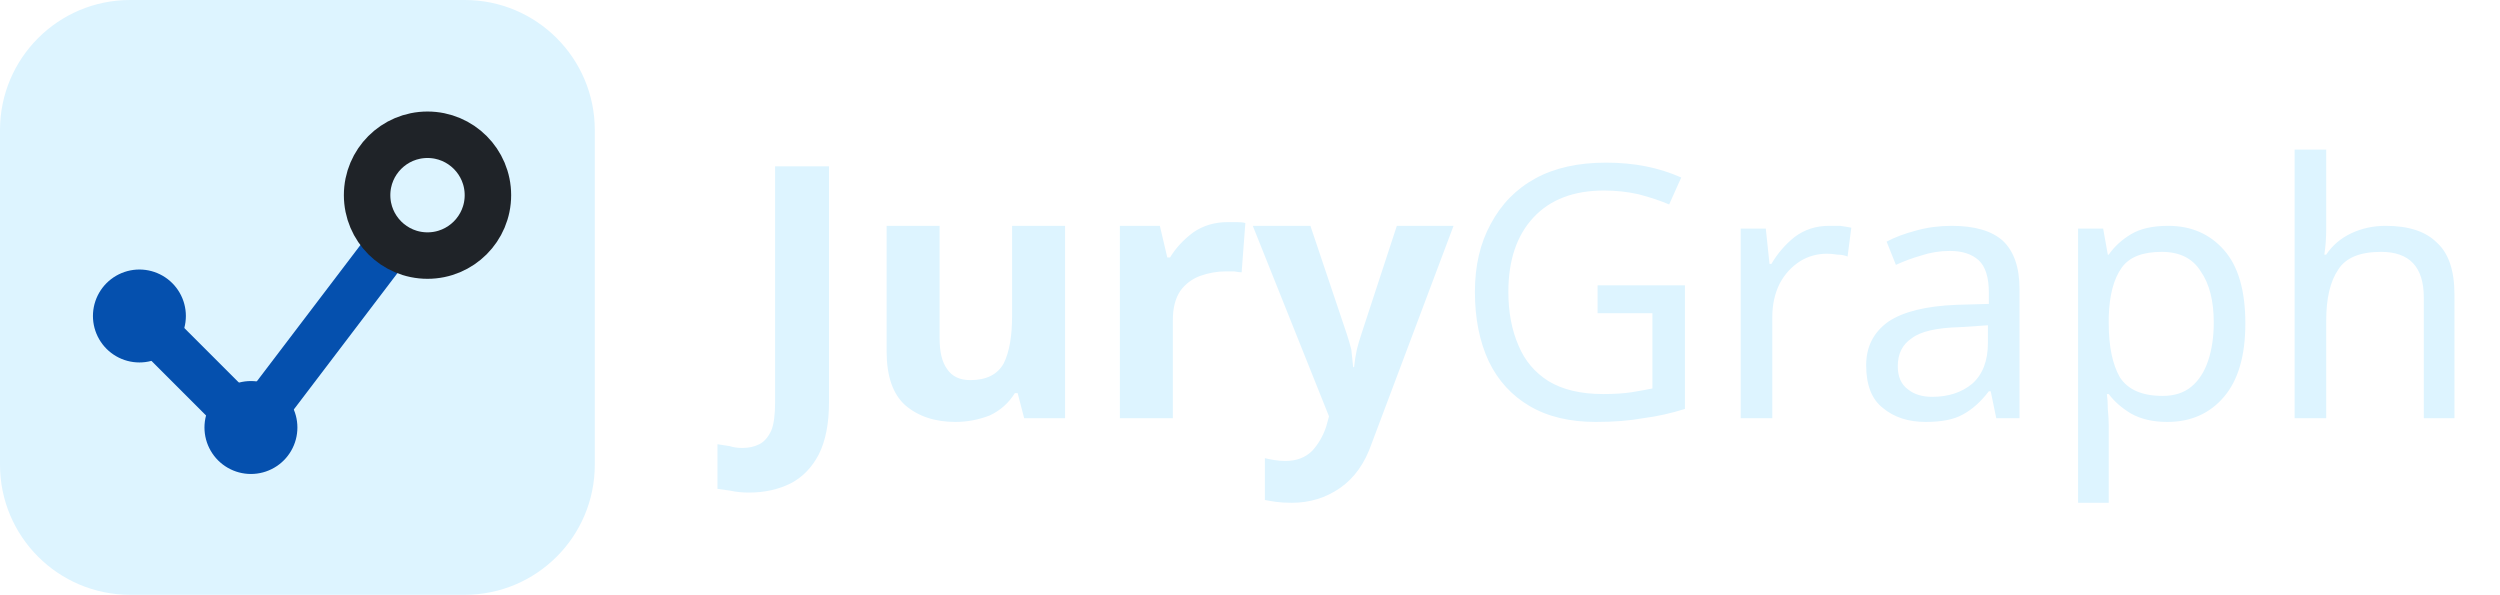
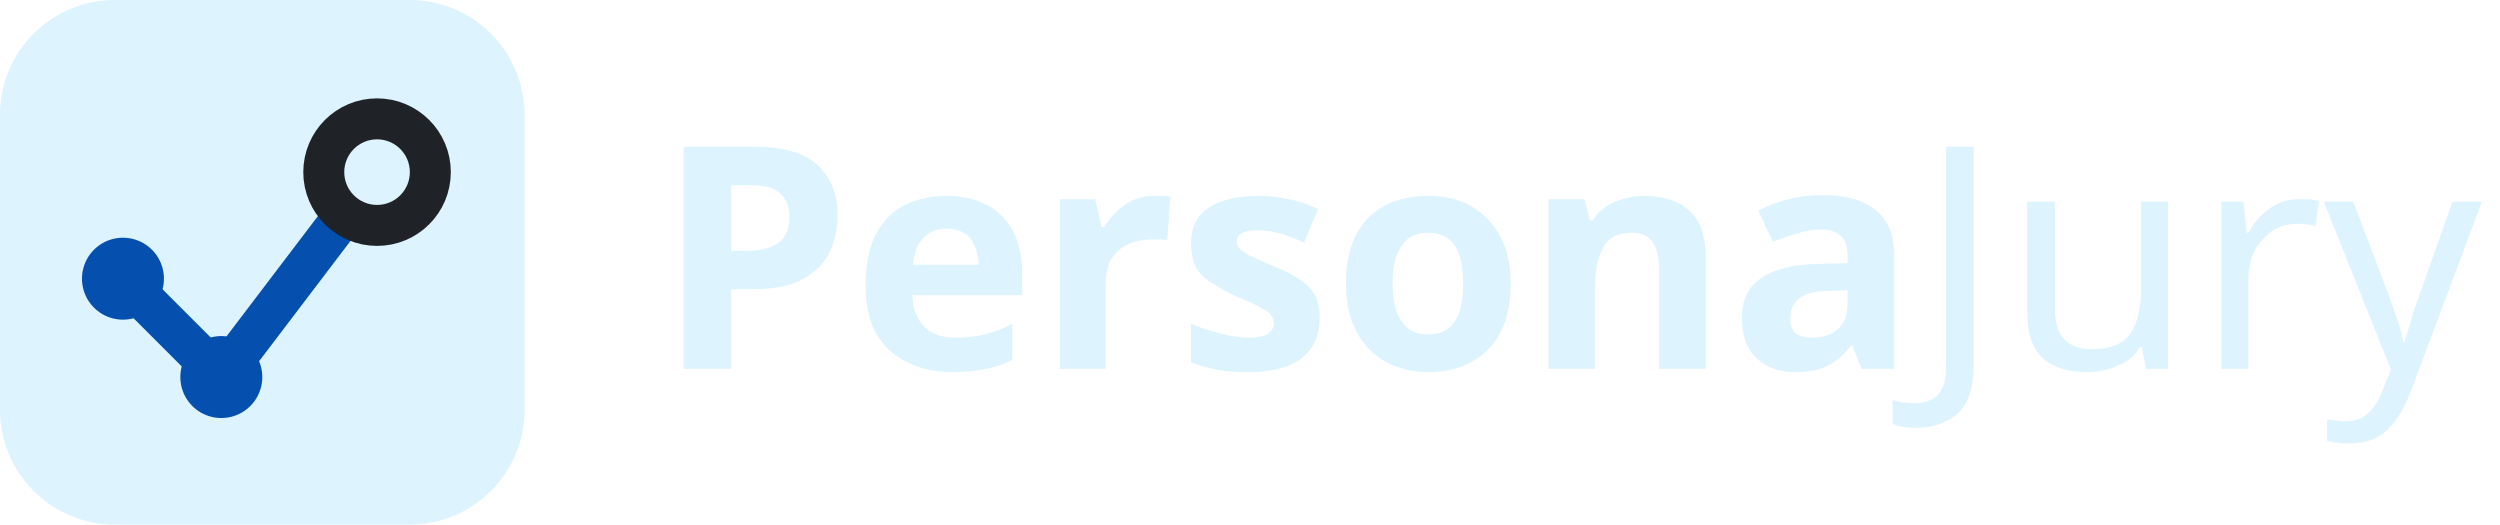
- <svg xmlns="http://www.w3.org/2000/svg" viewBox="0 0 269 64" role="img" aria-labelledby="t">
+ <svg xmlns="http://www.w3.org/2000/svg" viewBox="0 0 305 64" role="img" aria-labelledby="t">
  <rect width="64" height="64" rx="14" fill="#ddf4ff" />
  <path d="M15 34l12 12 19-25" fill="none" stroke="#0550ae" stroke-width="5" stroke-linecap="round" stroke-linejoin="round" />
  <path d="M15 34h0M27 46h0" stroke="#0550ae" stroke-width="10" stroke-linecap="round" />
  <circle cx="46" cy="21" r="6.5" fill="#ddf4ff" stroke="#1f2328" stroke-width="5" />
-   <path d="M80.6 53Q79.5 53 78.6 52.8Q77.8 52.7 77.2 52.6V47.8Q77.8 47.9 78.5 48Q79.1 48.2 79.9 48.2Q80.9 48.2 81.7 47.8Q82.5 47.4 83 46.3Q83.4 45.3 83.4 43.3V17.9H89.2V43.3Q89.2 46.7 88.1 48.9Q87 51 85.1 52Q83.1 53 80.6 53ZM114.6 24.3V45H110.2L109.5 42.3H109.2Q108.2 43.9 106.5 44.7Q104.7 45.4 102.8 45.4Q99.5 45.4 97.4 43.6Q95.4 41.8 95.4 37.8V24.3H101.1V36.4Q101.1 38.6 101.9 39.7Q102.7 40.9 104.4 40.9Q107 40.9 108 39.1Q108.9 37.3 108.9 34V24.3ZM132.1 23.9Q132.5 23.9 133.1 23.9Q133.7 23.9 134 24L133.6 29.3Q133.3 29.3 132.8 29.2Q132.3 29.2 131.9 29.2Q130.5 29.2 129.1 29.7Q127.8 30.2 127 31.3Q126.2 32.5 126.2 34.4V45H120.5V24.3H124.8L125.6 27.7H125.9Q126.8 26.2 128.4 25Q130 23.9 132.1 23.9ZM134.8 24.3H141L144.9 35.9Q145.2 36.8 145.4 37.6Q145.5 38.5 145.6 39.5H145.7Q145.8 38.5 146 37.6Q146.2 36.8 146.5 35.9L150.3 24.3H156.4L147.6 47.7Q146.5 50.9 144.2 52.5Q141.9 54.1 139 54.1Q138 54.1 137.3 54Q136.6 53.9 136.1 53.8V49.3Q136.5 49.4 137.1 49.5Q137.7 49.6 138.3 49.6Q140.1 49.6 141.2 48.5Q142.2 47.4 142.7 45.9L143 44.8ZM171.9 30.7H181.3V44Q179.1 44.7 176.8 45Q174.6 45.4 171.7 45.4Q167.5 45.4 164.6 43.7Q161.7 42 160.2 38.9Q158.7 35.7 158.7 31.4Q158.7 27.2 160.4 24.1Q162.1 20.9 165.2 19.2Q168.3 17.5 172.8 17.5Q175.1 17.5 177.1 17.9Q179.1 18.3 180.9 19.1L179.6 22Q178.2 21.4 176.3 20.9Q174.5 20.5 172.6 20.5Q167.7 20.5 165 23.4Q162.3 26.3 162.3 31.4Q162.3 34.7 163.4 37.2Q164.4 39.6 166.6 41Q168.9 42.4 172.5 42.4Q174.3 42.4 175.6 42.2Q176.8 42 177.8 41.8V33.7H171.9ZM196.8 24.3Q197.4 24.3 198 24.3Q198.7 24.4 199.2 24.5L198.8 27.6Q198.3 27.4 197.7 27.4Q197.1 27.3 196.6 27.3Q195 27.3 193.7 28.1Q192.3 29 191.5 30.5Q190.7 32.1 190.7 34.1V45H187.3V24.6H190L190.4 28.4H190.6Q191.6 26.7 193.1 25.5Q194.7 24.3 196.8 24.3ZM210 24.3Q213.7 24.3 215.5 25.9Q217.3 27.6 217.3 31.1V45H214.8L214.2 42.1H214Q212.7 43.8 211.2 44.6Q209.8 45.4 207.2 45.4Q204.4 45.4 202.6 43.9Q200.8 42.5 200.8 39.3Q200.8 36.3 203.2 34.6Q205.6 33 210.5 32.8L214 32.7V31.5Q214 29 212.9 28Q211.8 27 209.8 27Q208.2 27 206.7 27.5Q205.3 27.9 204 28.5L203 26Q204.3 25.3 206.2 24.8Q208 24.3 210 24.3ZM210.9 35.2Q207.1 35.3 205.7 36.4Q204.2 37.4 204.2 39.4Q204.2 41.1 205.3 41.9Q206.3 42.7 207.9 42.7Q210.5 42.7 212.2 41.3Q213.9 39.8 213.9 36.9V35ZM233.3 24.3Q237 24.3 239.3 26.9Q241.6 29.5 241.6 34.8Q241.6 40 239.3 42.7Q237 45.4 233.2 45.4Q230.9 45.4 229.3 44.5Q227.8 43.6 226.9 42.4H226.7Q226.8 43.1 226.8 44Q226.9 45 226.9 45.8V54.1H223.6V24.6H226.3L226.8 27.4H226.9Q227.8 26.1 229.3 25.2Q230.8 24.3 233.3 24.3ZM232.6 27.1Q229.5 27.1 228.3 28.8Q227 30.6 226.9 34.1V34.8Q226.9 38.5 228.1 40.6Q229.4 42.6 232.7 42.6Q234.6 42.6 235.8 41.6Q237 40.6 237.6 38.8Q238.2 37 238.2 34.7Q238.2 31.2 236.8 29.2Q235.5 27.1 232.6 27.1ZM250.3 24.6Q250.3 26.1 250.1 27.4H250.3Q251.3 25.9 253 25.1Q254.7 24.3 256.7 24.3Q260.4 24.3 262.2 26.1Q264.1 27.8 264.1 31.7V45H260.8V32Q260.8 27.1 256.2 27.1Q252.8 27.1 251.6 29Q250.3 30.9 250.3 34.5V45H246.9V16.1H250.3Z" fill="#ddf4ff" />
+   <path d="M92.1 17.9Q97.3 17.9 99.7 20.1Q102.2 22.4 102.2 26.3Q102.2 28.7 101.2 30.8Q100.2 32.8 97.9 34.1Q95.6 35.3 91.6 35.3H89.2V45H83.4V17.9ZM91.8 22.6H89.2V30.6H91.1Q93.5 30.6 94.9 29.7Q96.3 28.7 96.3 26.5Q96.3 22.6 91.8 22.6ZM115.4 23.9Q119.7 23.9 122.2 26.3Q124.7 28.8 124.7 33.3V36H111.3Q111.4 38.4 112.7 39.8Q114.1 41.2 116.5 41.2Q118.5 41.2 120.1 40.8Q121.8 40.4 123.5 39.5V43.9Q122 44.7 120.3 45Q118.6 45.4 116.2 45.4Q113.1 45.4 110.7 44.2Q108.3 43.1 106.9 40.7Q105.6 38.4 105.6 34.8Q105.6 31.1 106.8 28.7Q108 26.3 110.2 25.1Q112.5 23.9 115.4 23.9ZM115.4 27.9Q113.8 27.9 112.7 29Q111.6 30 111.4 32.3H119.4Q119.3 30.4 118.4 29.1Q117.4 27.9 115.4 27.9ZM140.9 23.9Q141.3 23.9 141.9 23.9Q142.4 23.9 142.8 24L142.4 29.3Q142.1 29.3 141.6 29.2Q141.1 29.2 140.7 29.2Q139.2 29.2 137.9 29.7Q136.6 30.2 135.8 31.3Q134.9 32.5 134.9 34.4V45H129.3V24.3H133.6L134.4 27.7H134.7Q135.6 26.2 137.2 25Q138.8 23.9 140.9 23.9ZM161 38.8Q161 42 158.8 43.7Q156.6 45.4 152.2 45.4Q150 45.4 148.4 45.1Q146.9 44.8 145.3 44.2V39.5Q147 40.2 148.9 40.7Q150.9 41.2 152.4 41.2Q154 41.2 154.7 40.7Q155.4 40.2 155.4 39.5Q155.4 38.9 155.1 38.5Q154.9 38.1 153.9 37.6Q153 37 150.9 36.2Q149 35.3 147.8 34.5Q146.5 33.7 145.9 32.6Q145.3 31.4 145.3 29.6Q145.3 26.8 147.5 25.3Q149.8 23.9 153.5 23.9Q155.4 23.9 157.2 24.3Q158.9 24.6 160.8 25.5L159.1 29.6Q157.6 28.9 156.2 28.5Q154.8 28.1 153.4 28.1Q150.9 28.1 150.9 29.4Q150.9 29.9 151.2 30.3Q151.6 30.7 152.5 31.2Q153.4 31.6 155.2 32.4Q157 33.1 158.3 33.9Q159.6 34.7 160.3 35.8Q161 37 161 38.8ZM184.3 34.6Q184.3 39.8 181.6 42.6Q178.8 45.4 174.2 45.4Q171.3 45.4 169 44.1Q166.8 42.9 165.5 40.5Q164.2 38 164.2 34.6Q164.2 29.4 166.9 26.6Q169.6 23.9 174.3 23.9Q177.2 23.9 179.4 25.1Q181.7 26.4 183 28.8Q184.3 31.1 184.3 34.6ZM169.9 34.6Q169.9 37.7 171 39.2Q172 40.8 174.2 40.8Q176.5 40.8 177.5 39.2Q178.5 37.7 178.5 34.6Q178.5 31.5 177.5 30Q176.5 28.4 174.2 28.4Q172 28.4 171 30Q169.9 31.5 169.9 34.6ZM200.7 23.9Q204.1 23.9 206.1 25.7Q208.1 27.5 208.1 31.5V45H202.4V32.9Q202.4 30.6 201.6 29.5Q200.8 28.4 199.1 28.4Q196.5 28.4 195.6 30.2Q194.6 31.9 194.6 35.2V45H188.9V24.3H193.3L194 26.9H194.3Q195.3 25.3 197.1 24.6Q198.8 23.9 200.7 23.9ZM222.4 23.8Q226.6 23.8 228.8 25.6Q231.1 27.4 231.1 31.2V45H227.1L226 42.2H225.8Q224.5 43.9 223 44.6Q221.6 45.4 219 45.4Q216.2 45.4 214.4 43.8Q212.5 42.1 212.5 38.8Q212.5 35.5 214.9 33.9Q217.2 32.3 221.8 32.2L225.4 32.1V31.2Q225.4 29.5 224.6 28.8Q223.7 28 222.2 28Q220.7 28 219.2 28.5Q217.8 28.9 216.3 29.5L214.5 25.7Q216.2 24.8 218.2 24.3Q220.2 23.8 222.4 23.8ZM223.2 35.5Q220.5 35.5 219.4 36.5Q218.4 37.4 218.4 38.8Q218.4 40.1 219.1 40.7Q219.9 41.2 221.1 41.2Q222.9 41.2 224.2 40.2Q225.4 39.1 225.4 37.1V35.4ZM233.7 52.2Q232.8 52.2 232.2 52.1Q231.5 52 230.9 51.7V48.8Q231.5 49 232.2 49.1Q232.9 49.2 233.7 49.2Q234.6 49.2 235.5 48.8Q236.3 48.5 236.9 47.5Q237.4 46.6 237.4 44.8V17.9H240.8V44.6Q240.8 48.5 238.9 50.4Q236.9 52.2 233.7 52.2ZM264.5 24.6V45H261.8L261.3 42.3H261.1Q260.2 43.9 258.4 44.6Q256.7 45.4 254.7 45.4Q251 45.4 249.1 43.6Q247.3 41.8 247.3 38V24.6H250.7V37.7Q250.7 42.6 255.2 42.6Q258.6 42.6 259.9 40.7Q261.2 38.8 261.2 35.2V24.6ZM280.5 24.3Q281.1 24.3 281.7 24.3Q282.4 24.4 282.9 24.5L282.5 27.6Q282 27.4 281.4 27.4Q280.8 27.3 280.3 27.3Q278.7 27.3 277.3 28.1Q276 29 275.1 30.5Q274.3 32.1 274.3 34.1V45H271V24.6H273.7L274.1 28.4H274.3Q275.2 26.7 276.8 25.5Q278.4 24.3 280.5 24.3ZM283.5 24.6H287.1L291.5 36.2Q292 37.7 292.5 39.1Q293 40.5 293.2 41.8H293.3Q293.6 40.8 294.1 39.3Q294.5 37.7 295.1 36.2L299.2 24.6H302.8L294.1 47.8Q293 50.7 291.3 52.4Q289.6 54.1 286.6 54.1Q285.7 54.1 285 54Q284.4 53.9 283.9 53.8V51.2Q284.3 51.2 284.9 51.3Q285.5 51.4 286.1 51.4Q287.9 51.4 288.9 50.4Q290 49.4 290.6 47.8L291.7 45.1Z" fill="#ddf4ff" />
</svg>
